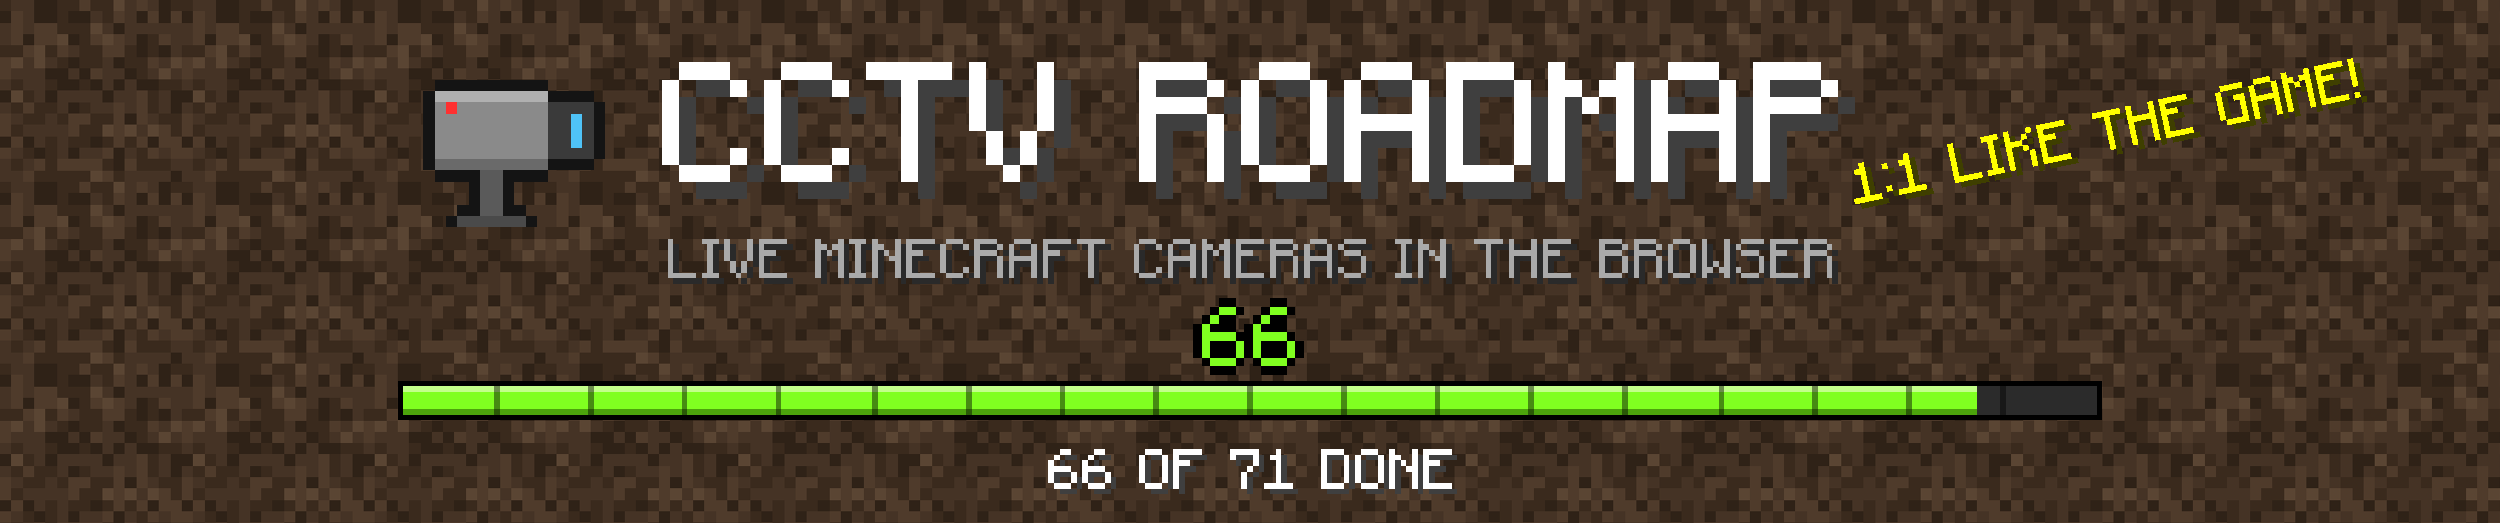
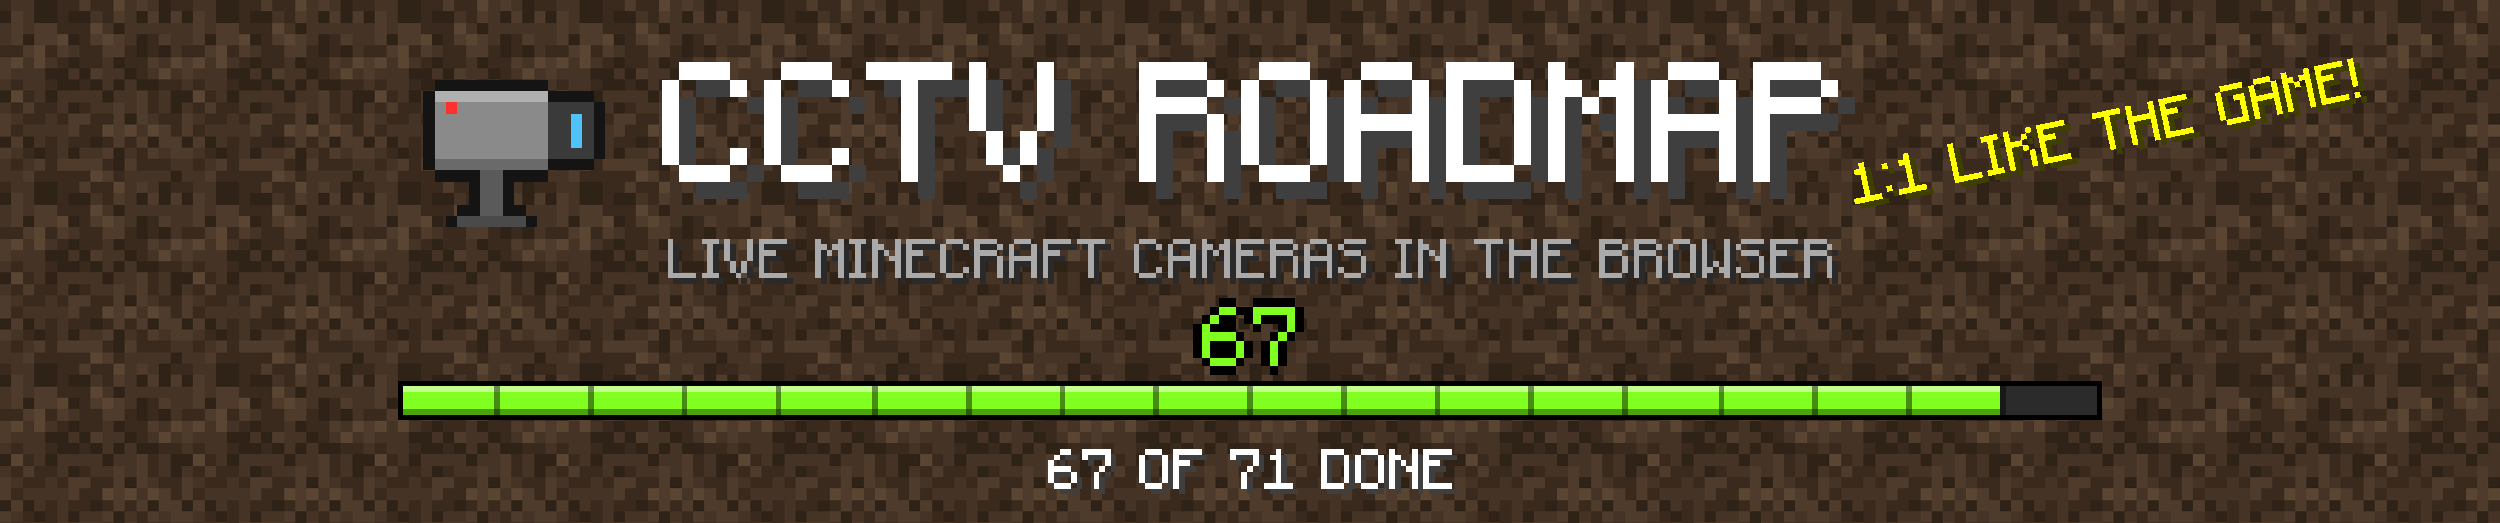
<svg xmlns="http://www.w3.org/2000/svg" width="880" height="184" viewBox="0 0 880 184" shape-rendering="crispEdges" role="img">
  <defs>
    <pattern id="dirt" width="64" height="64" patternUnits="userSpaceOnUse">
      <path fill="#3a2a1d" d="M0 0h4v4h-4zM20 0h8v4h-8zM32 0h8v4h-8zM60 0h4v4h-4zM20 4h4v4h-4zM36 4h4v4h-4zM20 8h12v4h-12zM28 12h4v4h-4zM52 12h4v4h-4zM0 16h8v4h-8zM16 16h4v4h-4zM28 16h8v4h-8zM44 16h4v4h-4zM52 16h4v4h-4zM20 20h4v4h-4zM28 20h8v4h-8zM44 20h8v4h-8zM48 24h4v4h-4zM4 28h4v4h-4zM16 28h4v4h-4zM28 28h4v4h-4zM56 28h8v4h-8zM8 32h4v4h-4zM52 32h4v4h-4zM4 36h4v4h-4zM12 36h8v4h-8zM28 36h4v4h-4zM52 36h4v4h-4zM8 40h8v4h-8zM20 40h4v4h-4zM32 40h8v4h-8zM56 40h8v4h-8zM4 44h4v4h-4zM28 44h8v4h-8zM60 44h4v4h-4zM16 48h4v4h-4zM24 48h8v4h-8zM36 48h4v4h-4zM44 48h4v4h-4zM8 52h4v4h-4zM16 52h4v4h-4zM48 52h4v4h-4zM4 56h4v4h-4zM16 56h4v4h-4zM36 56h4v4h-4zM48 56h12v4h-12zM12 60h20v4h-20zM40 60h4v4h-4z" />
      <path fill="#453325" d="M4 0h8v4h-8zM44 0h4v4h-4zM52 0h4v4h-4zM8 4h4v4h-4zM32 4h4v4h-4zM44 4h4v4h-4zM0 8h4v4h-4zM8 8h4v4h-4zM36 8h4v4h-4zM44 8h20v4h-20zM0 12h4v4h-4zM44 12h4v4h-4zM60 12h4v4h-4zM24 16h4v4h-4zM60 16h4v4h-4zM8 20h4v4h-4zM16 20h4v4h-4zM36 20h4v4h-4zM56 20h4v4h-4zM4 24h12v4h-12zM24 24h4v4h-4zM36 24h8v4h-8zM52 24h4v4h-4zM60 24h4v4h-4zM0 28h4v4h-4zM8 28h8v4h-8zM36 28h4v4h-4zM44 28h4v4h-4zM12 32h4v4h-4zM20 32h16v4h-16zM40 32h8v4h-8zM56 32h4v4h-4zM0 36h4v4h-4zM20 36h4v4h-4zM32 36h8v4h-8zM44 36h4v4h-4zM56 36h4v4h-4zM4 40h4v4h-4zM16 40h4v4h-4zM52 40h4v4h-4zM8 44h16v4h-16zM48 44h4v4h-4zM12 48h4v4h-4zM20 48h4v4h-4zM4 52h4v4h-4zM20 52h4v4h-4zM28 52h8v4h-8zM44 52h4v4h-4zM56 52h4v4h-4zM0 56h4v4h-4zM8 56h4v4h-4zM60 56h4v4h-4zM0 60h8v4h-8zM44 60h16v4h-16z" />
      <path fill="#2f2217" d="M12 0h8v4h-8zM56 0h4v4h-4zM0 4h4v4h-4zM12 4h8v4h-8zM24 4h8v4h-8zM48 4h4v4h-4zM56 4h4v4h-4zM40 8h4v4h-4zM8 12h4v4h-4zM24 12h4v4h-4zM48 12h4v4h-4zM48 16h4v4h-4zM56 16h4v4h-4zM24 20h4v4h-4zM40 20h4v4h-4zM16 24h8v4h-8zM28 24h4v4h-4zM44 24h4v4h-4zM20 28h8v4h-8zM32 28h4v4h-4zM40 28h4v4h-4zM48 28h8v4h-8zM0 32h4v4h-4zM16 32h4v4h-4zM36 32h4v4h-4zM60 32h4v4h-4zM24 36h4v4h-4zM60 36h4v4h-4zM44 40h4v4h-4zM0 48h4v4h-4zM8 48h4v4h-4zM32 48h4v4h-4zM52 48h4v4h-4zM12 52h4v4h-4zM24 52h4v4h-4zM40 52h4v4h-4zM40 56h4v4h-4zM60 60h4v4h-4z" />
      <path fill="#4f3b2b" d="M28 0h4v4h-4zM48 0h4v4h-4zM4 4h4v4h-4zM40 4h4v4h-4zM52 4h4v4h-4zM60 4h4v4h-4zM4 8h4v4h-4zM12 8h8v4h-8zM4 12h4v4h-4zM12 12h8v4h-8zM32 12h4v4h-4zM40 12h4v4h-4zM56 12h4v4h-4zM8 16h4v4h-4zM20 16h4v4h-4zM36 16h8v4h-8zM0 20h4v4h-4zM52 20h4v4h-4zM0 24h4v4h-4zM32 24h4v4h-4zM48 32h4v4h-4zM8 36h4v4h-4zM40 36h4v4h-4zM48 36h4v4h-4zM0 40h4v4h-4zM24 40h8v4h-8zM40 40h4v4h-4zM48 40h4v4h-4zM0 44h4v4h-4zM24 44h4v4h-4zM40 44h4v4h-4zM56 44h4v4h-4zM4 48h4v4h-4zM40 48h4v4h-4zM48 48h4v4h-4zM56 48h8v4h-8zM0 52h4v4h-4zM36 52h4v4h-4zM52 52h4v4h-4zM60 52h4v4h-4zM12 56h4v4h-4zM20 56h16v4h-16zM44 56h4v4h-4zM8 60h4v4h-4zM36 60h4v4h-4z" />
      <path fill="#5a4533" d="M40 0h4v4h-4zM32 8h4v4h-4zM20 12h4v4h-4zM36 12h4v4h-4zM12 16h4v4h-4zM4 20h4v4h-4zM12 20h4v4h-4zM60 20h4v4h-4zM56 24h4v4h-4zM4 32h4v4h-4zM36 44h4v4h-4zM44 44h4v4h-4zM52 44h4v4h-4zM32 60h4v4h-4z" />
    </pattern>
  </defs>
  <rect x="0" y="0" width="880" height="184" fill="url(#dirt)" />
  <path fill="#3f3f3f" d="M245 28h18v6h-18zM239 34h6v6h-6zM263 34h6v6h-6zM239 40h6v6h-6zM239 46h6v6h-6zM239 52h6v6h-6zM239 58h6v6h-6zM263 58h6v6h-6zM245 64h18v6h-18zM281 28h18v6h-18zM275 34h6v6h-6zM299 34h6v6h-6zM275 40h6v6h-6zM275 46h6v6h-6zM275 52h6v6h-6zM275 58h6v6h-6zM299 58h6v6h-6zM281 64h18v6h-18zM311 28h30v6h-30zM323 34h6v6h-6zM323 40h6v6h-6zM323 46h6v6h-6zM323 52h6v6h-6zM323 58h6v6h-6zM323 64h6v6h-6zM347 28h6v6h-6zM371 28h6v6h-6zM347 34h6v6h-6zM371 34h6v6h-6zM347 40h6v6h-6zM371 40h6v6h-6zM347 46h6v6h-6zM371 46h6v6h-6zM353 52h6v6h-6zM365 52h6v6h-6zM353 58h6v6h-6zM365 58h6v6h-6zM359 64h6v6h-6zM407 28h24v6h-24zM407 34h6v6h-6zM431 34h6v6h-6zM407 40h24v6h-24zM407 46h6v6h-6zM431 46h6v6h-6zM407 52h6v6h-6zM431 52h6v6h-6zM407 58h6v6h-6zM431 58h6v6h-6zM407 64h6v6h-6zM431 64h6v6h-6zM449 28h18v6h-18zM443 34h6v6h-6zM467 34h6v6h-6zM443 40h6v6h-6zM467 40h6v6h-6zM443 46h6v6h-6zM467 46h6v6h-6zM443 52h6v6h-6zM467 52h6v6h-6zM443 58h6v6h-6zM467 58h6v6h-6zM449 64h18v6h-18zM485 28h18v6h-18zM479 34h6v6h-6zM503 34h6v6h-6zM479 40h6v6h-6zM503 40h6v6h-6zM479 46h30v6h-30zM479 52h6v6h-6zM503 52h6v6h-6zM479 58h6v6h-6zM503 58h6v6h-6zM479 64h6v6h-6zM503 64h6v6h-6zM515 28h24v6h-24zM515 34h6v6h-6zM539 34h6v6h-6zM515 40h6v6h-6zM539 40h6v6h-6zM515 46h6v6h-6zM539 46h6v6h-6zM515 52h6v6h-6zM539 52h6v6h-6zM515 58h6v6h-6zM539 58h6v6h-6zM515 64h24v6h-24zM551 28h6v6h-6zM575 28h6v6h-6zM551 34h12v6h-12zM569 34h12v6h-12zM551 40h6v6h-6zM563 40h6v6h-6zM575 40h6v6h-6zM551 46h6v6h-6zM575 46h6v6h-6zM551 52h6v6h-6zM575 52h6v6h-6zM551 58h6v6h-6zM575 58h6v6h-6zM551 64h6v6h-6zM575 64h6v6h-6zM593 28h18v6h-18zM587 34h6v6h-6zM611 34h6v6h-6zM587 40h6v6h-6zM611 40h6v6h-6zM587 46h30v6h-30zM587 52h6v6h-6zM611 52h6v6h-6zM587 58h6v6h-6zM611 58h6v6h-6zM587 64h6v6h-6zM611 64h6v6h-6zM623 28h24v6h-24zM623 34h6v6h-6zM647 34h6v6h-6zM623 40h24v6h-24zM623 46h6v6h-6zM623 52h6v6h-6zM623 58h6v6h-6zM623 64h6v6h-6z" />
  <path fill="#ffffff" d="M239 22h18v6h-18zM233 28h6v6h-6zM257 28h6v6h-6zM233 34h6v6h-6zM233 40h6v6h-6zM233 46h6v6h-6zM233 52h6v6h-6zM257 52h6v6h-6zM239 58h18v6h-18zM275 22h18v6h-18zM269 28h6v6h-6zM293 28h6v6h-6zM269 34h6v6h-6zM269 40h6v6h-6zM269 46h6v6h-6zM269 52h6v6h-6zM293 52h6v6h-6zM275 58h18v6h-18zM305 22h30v6h-30zM317 28h6v6h-6zM317 34h6v6h-6zM317 40h6v6h-6zM317 46h6v6h-6zM317 52h6v6h-6zM317 58h6v6h-6zM341 22h6v6h-6zM365 22h6v6h-6zM341 28h6v6h-6zM365 28h6v6h-6zM341 34h6v6h-6zM365 34h6v6h-6zM341 40h6v6h-6zM365 40h6v6h-6zM347 46h6v6h-6zM359 46h6v6h-6zM347 52h6v6h-6zM359 52h6v6h-6zM353 58h6v6h-6zM401 22h24v6h-24zM401 28h6v6h-6zM425 28h6v6h-6zM401 34h24v6h-24zM401 40h6v6h-6zM425 40h6v6h-6zM401 46h6v6h-6zM425 46h6v6h-6zM401 52h6v6h-6zM425 52h6v6h-6zM401 58h6v6h-6zM425 58h6v6h-6zM443 22h18v6h-18zM437 28h6v6h-6zM461 28h6v6h-6zM437 34h6v6h-6zM461 34h6v6h-6zM437 40h6v6h-6zM461 40h6v6h-6zM437 46h6v6h-6zM461 46h6v6h-6zM437 52h6v6h-6zM461 52h6v6h-6zM443 58h18v6h-18zM479 22h18v6h-18zM473 28h6v6h-6zM497 28h6v6h-6zM473 34h6v6h-6zM497 34h6v6h-6zM473 40h30v6h-30zM473 46h6v6h-6zM497 46h6v6h-6zM473 52h6v6h-6zM497 52h6v6h-6zM473 58h6v6h-6zM497 58h6v6h-6zM509 22h24v6h-24zM509 28h6v6h-6zM533 28h6v6h-6zM509 34h6v6h-6zM533 34h6v6h-6zM509 40h6v6h-6zM533 40h6v6h-6zM509 46h6v6h-6zM533 46h6v6h-6zM509 52h6v6h-6zM533 52h6v6h-6zM509 58h24v6h-24zM545 22h6v6h-6zM569 22h6v6h-6zM545 28h12v6h-12zM563 28h12v6h-12zM545 34h6v6h-6zM557 34h6v6h-6zM569 34h6v6h-6zM545 40h6v6h-6zM569 40h6v6h-6zM545 46h6v6h-6zM569 46h6v6h-6zM545 52h6v6h-6zM569 52h6v6h-6zM545 58h6v6h-6zM569 58h6v6h-6zM587 22h18v6h-18zM581 28h6v6h-6zM605 28h6v6h-6zM581 34h6v6h-6zM605 34h6v6h-6zM581 40h30v6h-30zM581 46h6v6h-6zM605 46h6v6h-6zM581 52h6v6h-6zM605 52h6v6h-6zM581 58h6v6h-6zM605 58h6v6h-6zM617 22h24v6h-24zM617 28h6v6h-6zM641 28h6v6h-6zM617 34h24v6h-24zM617 40h6v6h-6zM617 46h6v6h-6zM617 52h6v6h-6zM617 58h6v6h-6z" />
  <path fill="#141414" d="M153 28h40v4h-40zM149 32h4v4h-4zM193 32h16v4h-16zM149 36h4v4h-4zM209 36h4v4h-4zM149 40h4v4h-4zM209 40h4v4h-4zM149 44h4v4h-4zM209 44h4v4h-4zM149 48h4v4h-4zM209 48h4v4h-4zM149 52h4v4h-4zM209 52h4v4h-4zM149 56h4v4h-4zM193 56h16v4h-16zM153 60h16v4h-16zM177 60h16v4h-16zM165 64h4v4h-4zM177 64h4v4h-4zM165 68h4v4h-4zM177 68h4v4h-4zM161 72h8v4h-8zM177 72h8v4h-8zM157 76h4v4h-4zM185 76h4v4h-4z" />
  <path fill="#b0b0b0" d="M153 32h40v4h-40z" />
  <path fill="#8a8a8a" d="M153 36h4v4h-4zM161 36h32v4h-32zM153 40h40v4h-40zM153 44h40v4h-40zM153 48h40v4h-40zM153 52h40v4h-40z" />
  <path fill="#ff3030" d="M157 36h4v4h-4z" />
  <path fill="#3a3a3a" d="M193 36h16v4h-16zM193 40h8v4h-8zM205 40h4v4h-4zM193 44h8v4h-8zM205 44h4v4h-4zM193 48h8v4h-8zM205 48h4v4h-4zM193 52h16v4h-16z" />
  <path fill="#4fc3f7" d="M201 40h4v4h-4zM201 44h4v4h-4zM201 48h4v4h-4z" />
  <path fill="#6a6a6a" d="M153 56h40v4h-40z" />
  <path fill="#5a5a5a" d="M169 60h8v4h-8zM169 64h8v4h-8zM169 68h8v4h-8zM169 72h8v4h-8z" />
  <path fill="#4a4a4a" d="M161 76h24v4h-24z" />
  <g transform="translate(653 72) rotate(-12)">
    <path fill="#3f3f00" d="M6 -12h2v2h-2zM4 -10h4v2h-4zM6 -8h2v2h-2zM6 -6h2v2h-2zM6 -4h2v2h-2zM6 -2h2v2h-2zM2 0h10v2h-10zM14 -10h2v2h-2zM14 -2h2v2h-2zM22 -12h2v2h-2zM20 -10h4v2h-4zM22 -8h2v2h-2zM22 -6h2v2h-2zM22 -4h2v2h-2zM22 -2h2v2h-2zM18 0h10v2h-10zM38 -12h2v2h-2zM38 -10h2v2h-2zM38 -8h2v2h-2zM38 -6h2v2h-2zM38 -4h2v2h-2zM38 -2h2v2h-2zM38 0h10v2h-10zM50 -12h6v2h-6zM52 -10h2v2h-2zM52 -8h2v2h-2zM52 -6h2v2h-2zM52 -4h2v2h-2zM52 -2h2v2h-2zM50 0h6v2h-6zM58 -12h2v2h-2zM66 -12h2v2h-2zM58 -10h2v2h-2zM64 -10h2v2h-2zM58 -8h6v2h-6zM58 -6h2v2h-2zM64 -6h2v2h-2zM58 -4h2v2h-2zM66 -4h2v2h-2zM58 -2h2v2h-2zM66 -2h2v2h-2zM58 0h2v2h-2zM66 0h2v2h-2zM70 -12h10v2h-10zM70 -10h2v2h-2zM70 -8h6v2h-6zM70 -6h2v2h-2zM70 -4h2v2h-2zM70 -2h2v2h-2zM70 0h10v2h-10zM90 -12h10v2h-10zM94 -10h2v2h-2zM94 -8h2v2h-2zM94 -6h2v2h-2zM94 -4h2v2h-2zM94 -2h2v2h-2zM94 0h2v2h-2zM102 -12h2v2h-2zM110 -12h2v2h-2zM102 -10h2v2h-2zM110 -10h2v2h-2zM102 -8h10v2h-10zM102 -6h2v2h-2zM110 -6h2v2h-2zM102 -4h2v2h-2zM110 -4h2v2h-2zM102 -2h2v2h-2zM110 -2h2v2h-2zM102 0h2v2h-2zM110 0h2v2h-2zM114 -12h10v2h-10zM114 -10h2v2h-2zM114 -8h6v2h-6zM114 -6h2v2h-2zM114 -4h2v2h-2zM114 -2h2v2h-2zM114 0h10v2h-10zM136 -12h8v2h-8zM134 -10h2v2h-2zM134 -8h2v2h-2zM140 -8h4v2h-4zM134 -6h2v2h-2zM142 -6h2v2h-2zM134 -4h2v2h-2zM142 -4h2v2h-2zM134 -2h2v2h-2zM142 -2h2v2h-2zM136 0h8v2h-8zM148 -12h6v2h-6zM146 -10h2v2h-2zM154 -10h2v2h-2zM146 -8h2v2h-2zM154 -8h2v2h-2zM146 -6h10v2h-10zM146 -4h2v2h-2zM154 -4h2v2h-2zM146 -2h2v2h-2zM154 -2h2v2h-2zM146 0h2v2h-2zM154 0h2v2h-2zM158 -12h2v2h-2zM166 -12h2v2h-2zM158 -10h4v2h-4zM164 -10h4v2h-4zM158 -8h2v2h-2zM162 -8h2v2h-2zM166 -8h2v2h-2zM158 -6h2v2h-2zM166 -6h2v2h-2zM158 -4h2v2h-2zM166 -4h2v2h-2zM158 -2h2v2h-2zM166 -2h2v2h-2zM158 0h2v2h-2zM166 0h2v2h-2zM170 -12h10v2h-10zM170 -10h2v2h-2zM170 -8h6v2h-6zM170 -6h2v2h-2zM170 -4h2v2h-2zM170 -2h2v2h-2zM170 0h10v2h-10zM182 -12h2v2h-2zM182 -10h2v2h-2zM182 -8h2v2h-2zM182 -6h2v2h-2zM182 -4h2v2h-2zM182 0h2v2h-2z" />
    <path fill="#ffff00" d="M4 -14h2v2h-2zM2 -12h4v2h-4zM4 -10h2v2h-2zM4 -8h2v2h-2zM4 -6h2v2h-2zM4 -4h2v2h-2zM0 -2h10v2h-10zM12 -12h2v2h-2zM12 -4h2v2h-2zM20 -14h2v2h-2zM18 -12h4v2h-4zM20 -10h2v2h-2zM20 -8h2v2h-2zM20 -6h2v2h-2zM20 -4h2v2h-2zM16 -2h10v2h-10zM36 -14h2v2h-2zM36 -12h2v2h-2zM36 -10h2v2h-2zM36 -8h2v2h-2zM36 -6h2v2h-2zM36 -4h2v2h-2zM36 -2h10v2h-10zM48 -14h6v2h-6zM50 -12h2v2h-2zM50 -10h2v2h-2zM50 -8h2v2h-2zM50 -6h2v2h-2zM50 -4h2v2h-2zM48 -2h6v2h-6zM56 -14h2v2h-2zM64 -14h2v2h-2zM56 -12h2v2h-2zM62 -12h2v2h-2zM56 -10h6v2h-6zM56 -8h2v2h-2zM62 -8h2v2h-2zM56 -6h2v2h-2zM64 -6h2v2h-2zM56 -4h2v2h-2zM64 -4h2v2h-2zM56 -2h2v2h-2zM64 -2h2v2h-2zM68 -14h10v2h-10zM68 -12h2v2h-2zM68 -10h6v2h-6zM68 -8h2v2h-2zM68 -6h2v2h-2zM68 -4h2v2h-2zM68 -2h10v2h-10zM88 -14h10v2h-10zM92 -12h2v2h-2zM92 -10h2v2h-2zM92 -8h2v2h-2zM92 -6h2v2h-2zM92 -4h2v2h-2zM92 -2h2v2h-2zM100 -14h2v2h-2zM108 -14h2v2h-2zM100 -12h2v2h-2zM108 -12h2v2h-2zM100 -10h10v2h-10zM100 -8h2v2h-2zM108 -8h2v2h-2zM100 -6h2v2h-2zM108 -6h2v2h-2zM100 -4h2v2h-2zM108 -4h2v2h-2zM100 -2h2v2h-2zM108 -2h2v2h-2zM112 -14h10v2h-10zM112 -12h2v2h-2zM112 -10h6v2h-6zM112 -8h2v2h-2zM112 -6h2v2h-2zM112 -4h2v2h-2zM112 -2h10v2h-10zM134 -14h8v2h-8zM132 -12h2v2h-2zM132 -10h2v2h-2zM138 -10h4v2h-4zM132 -8h2v2h-2zM140 -8h2v2h-2zM132 -6h2v2h-2zM140 -6h2v2h-2zM132 -4h2v2h-2zM140 -4h2v2h-2zM134 -2h8v2h-8zM146 -14h6v2h-6zM144 -12h2v2h-2zM152 -12h2v2h-2zM144 -10h2v2h-2zM152 -10h2v2h-2zM144 -8h10v2h-10zM144 -6h2v2h-2zM152 -6h2v2h-2zM144 -4h2v2h-2zM152 -4h2v2h-2zM144 -2h2v2h-2zM152 -2h2v2h-2zM156 -14h2v2h-2zM164 -14h2v2h-2zM156 -12h4v2h-4zM162 -12h4v2h-4zM156 -10h2v2h-2zM160 -10h2v2h-2zM164 -10h2v2h-2zM156 -8h2v2h-2zM164 -8h2v2h-2zM156 -6h2v2h-2zM164 -6h2v2h-2zM156 -4h2v2h-2zM164 -4h2v2h-2zM156 -2h2v2h-2zM164 -2h2v2h-2zM168 -14h10v2h-10zM168 -12h2v2h-2zM168 -10h6v2h-6zM168 -8h2v2h-2zM168 -6h2v2h-2zM168 -4h2v2h-2zM168 -2h10v2h-10zM180 -14h2v2h-2zM180 -12h2v2h-2zM180 -10h2v2h-2zM180 -8h2v2h-2zM180 -6h2v2h-2zM180 -2h2v2h-2z" />
  </g>
  <path fill="#2a2a2a" d="M237 86h2v2h-2zM237 88h2v2h-2zM237 90h2v2h-2zM237 92h2v2h-2zM237 94h2v2h-2zM237 96h2v2h-2zM237 98h10v2h-10zM249 86h6v2h-6zM251 88h2v2h-2zM251 90h2v2h-2zM251 92h2v2h-2zM251 94h2v2h-2zM251 96h2v2h-2zM249 98h6v2h-6zM257 86h2v2h-2zM265 86h2v2h-2zM257 88h2v2h-2zM265 88h2v2h-2zM257 90h2v2h-2zM265 90h2v2h-2zM257 92h2v2h-2zM265 92h2v2h-2zM259 94h2v2h-2zM263 94h2v2h-2zM259 96h2v2h-2zM263 96h2v2h-2zM261 98h2v2h-2zM269 86h10v2h-10zM269 88h2v2h-2zM269 90h6v2h-6zM269 92h2v2h-2zM269 94h2v2h-2zM269 96h2v2h-2zM269 98h10v2h-10zM289 86h2v2h-2zM297 86h2v2h-2zM289 88h4v2h-4zM295 88h4v2h-4zM289 90h2v2h-2zM293 90h2v2h-2zM297 90h2v2h-2zM289 92h2v2h-2zM297 92h2v2h-2zM289 94h2v2h-2zM297 94h2v2h-2zM289 96h2v2h-2zM297 96h2v2h-2zM289 98h2v2h-2zM297 98h2v2h-2zM301 86h6v2h-6zM303 88h2v2h-2zM303 90h2v2h-2zM303 92h2v2h-2zM303 94h2v2h-2zM303 96h2v2h-2zM301 98h6v2h-6zM309 86h2v2h-2zM317 86h2v2h-2zM309 88h4v2h-4zM317 88h2v2h-2zM309 90h2v2h-2zM313 90h2v2h-2zM317 90h2v2h-2zM309 92h2v2h-2zM315 92h4v2h-4zM309 94h2v2h-2zM317 94h2v2h-2zM309 96h2v2h-2zM317 96h2v2h-2zM309 98h2v2h-2zM317 98h2v2h-2zM321 86h10v2h-10zM321 88h2v2h-2zM321 90h6v2h-6zM321 92h2v2h-2zM321 94h2v2h-2zM321 96h2v2h-2zM321 98h10v2h-10zM335 86h6v2h-6zM333 88h2v2h-2zM341 88h2v2h-2zM333 90h2v2h-2zM333 92h2v2h-2zM333 94h2v2h-2zM333 96h2v2h-2zM341 96h2v2h-2zM335 98h6v2h-6zM345 86h8v2h-8zM345 88h2v2h-2zM353 88h2v2h-2zM345 90h8v2h-8zM345 92h2v2h-2zM353 92h2v2h-2zM345 94h2v2h-2zM353 94h2v2h-2zM345 96h2v2h-2zM353 96h2v2h-2zM345 98h2v2h-2zM353 98h2v2h-2zM359 86h6v2h-6zM357 88h2v2h-2zM365 88h2v2h-2zM357 90h2v2h-2zM365 90h2v2h-2zM357 92h10v2h-10zM357 94h2v2h-2zM365 94h2v2h-2zM357 96h2v2h-2zM365 96h2v2h-2zM357 98h2v2h-2zM365 98h2v2h-2zM369 86h10v2h-10zM369 88h2v2h-2zM369 90h6v2h-6zM369 92h2v2h-2zM369 94h2v2h-2zM369 96h2v2h-2zM369 98h2v2h-2zM381 86h10v2h-10zM385 88h2v2h-2zM385 90h2v2h-2zM385 92h2v2h-2zM385 94h2v2h-2zM385 96h2v2h-2zM385 98h2v2h-2zM403 86h6v2h-6zM401 88h2v2h-2zM409 88h2v2h-2zM401 90h2v2h-2zM401 92h2v2h-2zM401 94h2v2h-2zM401 96h2v2h-2zM409 96h2v2h-2zM403 98h6v2h-6zM415 86h6v2h-6zM413 88h2v2h-2zM421 88h2v2h-2zM413 90h2v2h-2zM421 90h2v2h-2zM413 92h10v2h-10zM413 94h2v2h-2zM421 94h2v2h-2zM413 96h2v2h-2zM421 96h2v2h-2zM413 98h2v2h-2zM421 98h2v2h-2zM425 86h2v2h-2zM433 86h2v2h-2zM425 88h4v2h-4zM431 88h4v2h-4zM425 90h2v2h-2zM429 90h2v2h-2zM433 90h2v2h-2zM425 92h2v2h-2zM433 92h2v2h-2zM425 94h2v2h-2zM433 94h2v2h-2zM425 96h2v2h-2zM433 96h2v2h-2zM425 98h2v2h-2zM433 98h2v2h-2zM437 86h10v2h-10zM437 88h2v2h-2zM437 90h6v2h-6zM437 92h2v2h-2zM437 94h2v2h-2zM437 96h2v2h-2zM437 98h10v2h-10zM449 86h8v2h-8zM449 88h2v2h-2zM457 88h2v2h-2zM449 90h8v2h-8zM449 92h2v2h-2zM457 92h2v2h-2zM449 94h2v2h-2zM457 94h2v2h-2zM449 96h2v2h-2zM457 96h2v2h-2zM449 98h2v2h-2zM457 98h2v2h-2zM463 86h6v2h-6zM461 88h2v2h-2zM469 88h2v2h-2zM461 90h2v2h-2zM469 90h2v2h-2zM461 92h10v2h-10zM461 94h2v2h-2zM469 94h2v2h-2zM461 96h2v2h-2zM469 96h2v2h-2zM461 98h2v2h-2zM469 98h2v2h-2zM475 86h8v2h-8zM473 88h2v2h-2zM475 90h6v2h-6zM481 92h2v2h-2zM481 94h2v2h-2zM473 96h2v2h-2zM481 96h2v2h-2zM475 98h6v2h-6zM493 86h6v2h-6zM495 88h2v2h-2zM495 90h2v2h-2zM495 92h2v2h-2zM495 94h2v2h-2zM495 96h2v2h-2zM493 98h6v2h-6zM501 86h2v2h-2zM509 86h2v2h-2zM501 88h4v2h-4zM509 88h2v2h-2zM501 90h2v2h-2zM505 90h2v2h-2zM509 90h2v2h-2zM501 92h2v2h-2zM507 92h4v2h-4zM501 94h2v2h-2zM509 94h2v2h-2zM501 96h2v2h-2zM509 96h2v2h-2zM501 98h2v2h-2zM509 98h2v2h-2zM521 86h10v2h-10zM525 88h2v2h-2zM525 90h2v2h-2zM525 92h2v2h-2zM525 94h2v2h-2zM525 96h2v2h-2zM525 98h2v2h-2zM533 86h2v2h-2zM541 86h2v2h-2zM533 88h2v2h-2zM541 88h2v2h-2zM533 90h10v2h-10zM533 92h2v2h-2zM541 92h2v2h-2zM533 94h2v2h-2zM541 94h2v2h-2zM533 96h2v2h-2zM541 96h2v2h-2zM533 98h2v2h-2zM541 98h2v2h-2zM545 86h10v2h-10zM545 88h2v2h-2zM545 90h6v2h-6zM545 92h2v2h-2zM545 94h2v2h-2zM545 96h2v2h-2zM545 98h10v2h-10zM565 86h8v2h-8zM565 88h2v2h-2zM573 88h2v2h-2zM565 90h8v2h-8zM565 92h2v2h-2zM573 92h2v2h-2zM565 94h2v2h-2zM573 94h2v2h-2zM565 96h2v2h-2zM573 96h2v2h-2zM565 98h8v2h-8zM577 86h8v2h-8zM577 88h2v2h-2zM585 88h2v2h-2zM577 90h8v2h-8zM577 92h2v2h-2zM585 92h2v2h-2zM577 94h2v2h-2zM585 94h2v2h-2zM577 96h2v2h-2zM585 96h2v2h-2zM577 98h2v2h-2zM585 98h2v2h-2zM591 86h6v2h-6zM589 88h2v2h-2zM597 88h2v2h-2zM589 90h2v2h-2zM597 90h2v2h-2zM589 92h2v2h-2zM597 92h2v2h-2zM589 94h2v2h-2zM597 94h2v2h-2zM589 96h2v2h-2zM597 96h2v2h-2zM591 98h6v2h-6zM601 86h2v2h-2zM609 86h2v2h-2zM601 88h2v2h-2zM609 88h2v2h-2zM601 90h2v2h-2zM609 90h2v2h-2zM601 92h2v2h-2zM609 92h2v2h-2zM601 94h2v2h-2zM605 94h2v2h-2zM609 94h2v2h-2zM601 96h4v2h-4zM607 96h4v2h-4zM601 98h2v2h-2zM609 98h2v2h-2zM615 86h8v2h-8zM613 88h2v2h-2zM615 90h6v2h-6zM621 92h2v2h-2zM621 94h2v2h-2zM613 96h2v2h-2zM621 96h2v2h-2zM615 98h6v2h-6zM625 86h10v2h-10zM625 88h2v2h-2zM625 90h6v2h-6zM625 92h2v2h-2zM625 94h2v2h-2zM625 96h2v2h-2zM625 98h10v2h-10zM637 86h8v2h-8zM637 88h2v2h-2zM645 88h2v2h-2zM637 90h8v2h-8zM637 92h2v2h-2zM645 92h2v2h-2zM637 94h2v2h-2zM645 94h2v2h-2zM637 96h2v2h-2zM645 96h2v2h-2zM637 98h2v2h-2zM645 98h2v2h-2z" />
  <path fill="#aaaaaa" d="M235 84h2v2h-2zM235 86h2v2h-2zM235 88h2v2h-2zM235 90h2v2h-2zM235 92h2v2h-2zM235 94h2v2h-2zM235 96h10v2h-10zM247 84h6v2h-6zM249 86h2v2h-2zM249 88h2v2h-2zM249 90h2v2h-2zM249 92h2v2h-2zM249 94h2v2h-2zM247 96h6v2h-6zM255 84h2v2h-2zM263 84h2v2h-2zM255 86h2v2h-2zM263 86h2v2h-2zM255 88h2v2h-2zM263 88h2v2h-2zM255 90h2v2h-2zM263 90h2v2h-2zM257 92h2v2h-2zM261 92h2v2h-2zM257 94h2v2h-2zM261 94h2v2h-2zM259 96h2v2h-2zM267 84h10v2h-10zM267 86h2v2h-2zM267 88h6v2h-6zM267 90h2v2h-2zM267 92h2v2h-2zM267 94h2v2h-2zM267 96h10v2h-10zM287 84h2v2h-2zM295 84h2v2h-2zM287 86h4v2h-4zM293 86h4v2h-4zM287 88h2v2h-2zM291 88h2v2h-2zM295 88h2v2h-2zM287 90h2v2h-2zM295 90h2v2h-2zM287 92h2v2h-2zM295 92h2v2h-2zM287 94h2v2h-2zM295 94h2v2h-2zM287 96h2v2h-2zM295 96h2v2h-2zM299 84h6v2h-6zM301 86h2v2h-2zM301 88h2v2h-2zM301 90h2v2h-2zM301 92h2v2h-2zM301 94h2v2h-2zM299 96h6v2h-6zM307 84h2v2h-2zM315 84h2v2h-2zM307 86h4v2h-4zM315 86h2v2h-2zM307 88h2v2h-2zM311 88h2v2h-2zM315 88h2v2h-2zM307 90h2v2h-2zM313 90h4v2h-4zM307 92h2v2h-2zM315 92h2v2h-2zM307 94h2v2h-2zM315 94h2v2h-2zM307 96h2v2h-2zM315 96h2v2h-2zM319 84h10v2h-10zM319 86h2v2h-2zM319 88h6v2h-6zM319 90h2v2h-2zM319 92h2v2h-2zM319 94h2v2h-2zM319 96h10v2h-10zM333 84h6v2h-6zM331 86h2v2h-2zM339 86h2v2h-2zM331 88h2v2h-2zM331 90h2v2h-2zM331 92h2v2h-2zM331 94h2v2h-2zM339 94h2v2h-2zM333 96h6v2h-6zM343 84h8v2h-8zM343 86h2v2h-2zM351 86h2v2h-2zM343 88h8v2h-8zM343 90h2v2h-2zM351 90h2v2h-2zM343 92h2v2h-2zM351 92h2v2h-2zM343 94h2v2h-2zM351 94h2v2h-2zM343 96h2v2h-2zM351 96h2v2h-2zM357 84h6v2h-6zM355 86h2v2h-2zM363 86h2v2h-2zM355 88h2v2h-2zM363 88h2v2h-2zM355 90h10v2h-10zM355 92h2v2h-2zM363 92h2v2h-2zM355 94h2v2h-2zM363 94h2v2h-2zM355 96h2v2h-2zM363 96h2v2h-2zM367 84h10v2h-10zM367 86h2v2h-2zM367 88h6v2h-6zM367 90h2v2h-2zM367 92h2v2h-2zM367 94h2v2h-2zM367 96h2v2h-2zM379 84h10v2h-10zM383 86h2v2h-2zM383 88h2v2h-2zM383 90h2v2h-2zM383 92h2v2h-2zM383 94h2v2h-2zM383 96h2v2h-2zM401 84h6v2h-6zM399 86h2v2h-2zM407 86h2v2h-2zM399 88h2v2h-2zM399 90h2v2h-2zM399 92h2v2h-2zM399 94h2v2h-2zM407 94h2v2h-2zM401 96h6v2h-6zM413 84h6v2h-6zM411 86h2v2h-2zM419 86h2v2h-2zM411 88h2v2h-2zM419 88h2v2h-2zM411 90h10v2h-10zM411 92h2v2h-2zM419 92h2v2h-2zM411 94h2v2h-2zM419 94h2v2h-2zM411 96h2v2h-2zM419 96h2v2h-2zM423 84h2v2h-2zM431 84h2v2h-2zM423 86h4v2h-4zM429 86h4v2h-4zM423 88h2v2h-2zM427 88h2v2h-2zM431 88h2v2h-2zM423 90h2v2h-2zM431 90h2v2h-2zM423 92h2v2h-2zM431 92h2v2h-2zM423 94h2v2h-2zM431 94h2v2h-2zM423 96h2v2h-2zM431 96h2v2h-2zM435 84h10v2h-10zM435 86h2v2h-2zM435 88h6v2h-6zM435 90h2v2h-2zM435 92h2v2h-2zM435 94h2v2h-2zM435 96h10v2h-10zM447 84h8v2h-8zM447 86h2v2h-2zM455 86h2v2h-2zM447 88h8v2h-8zM447 90h2v2h-2zM455 90h2v2h-2zM447 92h2v2h-2zM455 92h2v2h-2zM447 94h2v2h-2zM455 94h2v2h-2zM447 96h2v2h-2zM455 96h2v2h-2zM461 84h6v2h-6zM459 86h2v2h-2zM467 86h2v2h-2zM459 88h2v2h-2zM467 88h2v2h-2zM459 90h10v2h-10zM459 92h2v2h-2zM467 92h2v2h-2zM459 94h2v2h-2zM467 94h2v2h-2zM459 96h2v2h-2zM467 96h2v2h-2zM473 84h8v2h-8zM471 86h2v2h-2zM473 88h6v2h-6zM479 90h2v2h-2zM479 92h2v2h-2zM471 94h2v2h-2zM479 94h2v2h-2zM473 96h6v2h-6zM491 84h6v2h-6zM493 86h2v2h-2zM493 88h2v2h-2zM493 90h2v2h-2zM493 92h2v2h-2zM493 94h2v2h-2zM491 96h6v2h-6zM499 84h2v2h-2zM507 84h2v2h-2zM499 86h4v2h-4zM507 86h2v2h-2zM499 88h2v2h-2zM503 88h2v2h-2zM507 88h2v2h-2zM499 90h2v2h-2zM505 90h4v2h-4zM499 92h2v2h-2zM507 92h2v2h-2zM499 94h2v2h-2zM507 94h2v2h-2zM499 96h2v2h-2zM507 96h2v2h-2zM519 84h10v2h-10zM523 86h2v2h-2zM523 88h2v2h-2zM523 90h2v2h-2zM523 92h2v2h-2zM523 94h2v2h-2zM523 96h2v2h-2zM531 84h2v2h-2zM539 84h2v2h-2zM531 86h2v2h-2zM539 86h2v2h-2zM531 88h10v2h-10zM531 90h2v2h-2zM539 90h2v2h-2zM531 92h2v2h-2zM539 92h2v2h-2zM531 94h2v2h-2zM539 94h2v2h-2zM531 96h2v2h-2zM539 96h2v2h-2zM543 84h10v2h-10zM543 86h2v2h-2zM543 88h6v2h-6zM543 90h2v2h-2zM543 92h2v2h-2zM543 94h2v2h-2zM543 96h10v2h-10zM563 84h8v2h-8zM563 86h2v2h-2zM571 86h2v2h-2zM563 88h8v2h-8zM563 90h2v2h-2zM571 90h2v2h-2zM563 92h2v2h-2zM571 92h2v2h-2zM563 94h2v2h-2zM571 94h2v2h-2zM563 96h8v2h-8zM575 84h8v2h-8zM575 86h2v2h-2zM583 86h2v2h-2zM575 88h8v2h-8zM575 90h2v2h-2zM583 90h2v2h-2zM575 92h2v2h-2zM583 92h2v2h-2zM575 94h2v2h-2zM583 94h2v2h-2zM575 96h2v2h-2zM583 96h2v2h-2zM589 84h6v2h-6zM587 86h2v2h-2zM595 86h2v2h-2zM587 88h2v2h-2zM595 88h2v2h-2zM587 90h2v2h-2zM595 90h2v2h-2zM587 92h2v2h-2zM595 92h2v2h-2zM587 94h2v2h-2zM595 94h2v2h-2zM589 96h6v2h-6zM599 84h2v2h-2zM607 84h2v2h-2zM599 86h2v2h-2zM607 86h2v2h-2zM599 88h2v2h-2zM607 88h2v2h-2zM599 90h2v2h-2zM607 90h2v2h-2zM599 92h2v2h-2zM603 92h2v2h-2zM607 92h2v2h-2zM599 94h4v2h-4zM605 94h4v2h-4zM599 96h2v2h-2zM607 96h2v2h-2zM613 84h8v2h-8zM611 86h2v2h-2zM613 88h6v2h-6zM619 90h2v2h-2zM619 92h2v2h-2zM611 94h2v2h-2zM619 94h2v2h-2zM613 96h6v2h-6zM623 84h10v2h-10zM623 86h2v2h-2zM623 88h6v2h-6zM623 90h2v2h-2zM623 92h2v2h-2zM623 94h2v2h-2zM623 96h10v2h-10zM635 84h8v2h-8zM635 86h2v2h-2zM643 86h2v2h-2zM635 88h8v2h-8zM635 90h2v2h-2zM643 90h2v2h-2zM635 92h2v2h-2zM643 92h2v2h-2zM635 94h2v2h-2zM643 94h2v2h-2zM635 96h2v2h-2zM643 96h2v2h-2z" />
-   <path fill="#000000" d="M426 108h6v3h-6zM423 111h3v3h-3zM420 114h3v3h-3zM420 117h12v3h-12zM420 120h3v3h-3zM432 120h3v3h-3zM420 123h3v3h-3zM432 123h3v3h-3zM423 126h9v3h-9zM444 108h6v3h-6zM441 111h3v3h-3zM438 114h3v3h-3zM438 117h12v3h-12zM438 120h3v3h-3zM450 120h3v3h-3zM438 123h3v3h-3zM450 123h3v3h-3zM441 126h9v3h-9z" />
-   <path fill="#000000" d="M432 108h6v3h-6zM429 111h3v3h-3zM426 114h3v3h-3zM426 117h12v3h-12zM426 120h3v3h-3zM438 120h3v3h-3zM426 123h3v3h-3zM438 123h3v3h-3zM429 126h9v3h-9zM450 108h6v3h-6zM447 111h3v3h-3zM444 114h3v3h-3zM444 117h12v3h-12zM444 120h3v3h-3zM456 120h3v3h-3zM444 123h3v3h-3zM456 123h3v3h-3zM447 126h9v3h-9z" />
-   <path fill="#000000" d="M429 105h6v3h-6zM426 108h3v3h-3zM423 111h3v3h-3zM423 114h12v3h-12zM423 117h3v3h-3zM435 117h3v3h-3zM423 120h3v3h-3zM435 120h3v3h-3zM426 123h9v3h-9zM447 105h6v3h-6zM444 108h3v3h-3zM441 111h3v3h-3zM441 114h12v3h-12zM441 117h3v3h-3zM453 117h3v3h-3zM441 120h3v3h-3zM453 120h3v3h-3zM444 123h9v3h-9z" />
-   <path fill="#000000" d="M429 111h6v3h-6zM426 114h3v3h-3zM423 117h3v3h-3zM423 120h12v3h-12zM423 123h3v3h-3zM435 123h3v3h-3zM423 126h3v3h-3zM435 126h3v3h-3zM426 129h9v3h-9zM447 111h6v3h-6zM444 114h3v3h-3zM441 117h3v3h-3zM441 120h12v3h-12zM441 123h3v3h-3zM453 123h3v3h-3zM441 126h3v3h-3zM453 126h3v3h-3zM444 129h9v3h-9z" />
-   <path fill="#80ff20" d="M429 108h6v3h-6zM426 111h3v3h-3zM423 114h3v3h-3zM423 117h12v3h-12zM423 120h3v3h-3zM435 120h3v3h-3zM423 123h3v3h-3zM435 123h3v3h-3zM426 126h9v3h-9zM447 108h6v3h-6zM444 111h3v3h-3zM441 114h3v3h-3zM441 117h12v3h-12zM441 120h3v3h-3zM453 120h3v3h-3zM441 123h3v3h-3zM453 123h3v3h-3zM444 126h9v3h-9z" />
+   <path fill="#000000" d="M426 108h6v3h-6zM423 111h3v3h-3zM420 114h3v3h-3zM420 117h12v3h-12zM420 120h3v3h-3zM432 120h3v3h-3zM420 123h3v3h-3zM432 123h3v3h-3zM423 126h9v3h-9zM438 108h15v3h-15zM438 111h3v3h-3zM450 111h3v3h-3zM450 114h3v3h-3zM447 117h3v3h-3zM444 120h3v3h-3zM444 123h3v3h-3zM444 126h3v3h-3z" />
+   <path fill="#000000" d="M432 108h6v3h-6zM429 111h3v3h-3zM426 114h3v3h-3zM426 117h12v3h-12zM426 120h3v3h-3zM438 120h3v3h-3zM426 123h3v3h-3zM438 123h3v3h-3zM429 126h9v3h-9zM444 108h15v3h-15zM444 111h3v3h-3zM456 111h3v3h-3zM456 114h3v3h-3zM453 117h3v3h-3zM450 120h3v3h-3zM450 123h3v3h-3zM450 126h3v3h-3z" />
+   <path fill="#000000" d="M429 105h6v3h-6zM426 108h3v3h-3zM423 111h3v3h-3zM423 114h12v3h-12zM423 117h3v3h-3zM435 117h3v3h-3zM423 120h3v3h-3zM435 120h3v3h-3zM426 123h9v3h-9zM441 105h15v3h-15zM441 108h3v3h-3zM453 108h3v3h-3zM453 111h3v3h-3zM450 114h3v3h-3zM447 117h3v3h-3zM447 120h3v3h-3zM447 123h3v3h-3z" />
+   <path fill="#000000" d="M429 111h6v3h-6zM426 114h3v3h-3zM423 117h3v3h-3zM423 120h12v3h-12zM423 123h3v3h-3zM435 123h3v3h-3zM423 126h3v3h-3zM435 126h3v3h-3zM426 129h9v3h-9zM441 111h15v3h-15zM441 114h3v3h-3zM453 114h3v3h-3zM453 117h3v3h-3zM450 120h3v3h-3zM447 123h3v3h-3zM447 126h3v3h-3zM447 129h3v3h-3z" />
+   <path fill="#80ff20" d="M429 108h6v3h-6zM426 111h3v3h-3zM423 114h3v3h-3zM423 117h12v3h-12zM423 120h3v3h-3zM435 120h3v3h-3zM423 123h3v3h-3zM435 123h3v3h-3zM426 126h9v3h-9zM441 108h15v3h-15zM441 111h3v3h-3zM453 111h3v3h-3zM453 114h3v3h-3zM450 117h3v3h-3zM447 120h3v3h-3zM447 123h3v3h-3zM447 126h3v3h-3z" />
  <rect x="140" y="134" width="600" height="14" fill="#000000" />
  <rect x="142" y="136" width="596" height="10" fill="#2b2b2b" />
-   <rect x="142" y="136" width="554" height="10" fill="#80ff20" />
-   <rect x="142" y="136" width="554" height="2" fill="#c3ff8a" />
-   <rect x="142" y="144" width="554" height="2" fill="#4ca30c" />
+   <rect x="142" y="136" width="562" height="10" fill="#80ff20" />
+   <rect x="142" y="136" width="562" height="2" fill="#c3ff8a" />
+   <rect x="142" y="144" width="562" height="2" fill="#4ca30c" />
  <rect x="174" y="136" width="2" height="10" fill="#000000" fill-opacity="0.45" />
  <rect x="207" y="136" width="2" height="10" fill="#000000" fill-opacity="0.45" />
  <rect x="240" y="136" width="2" height="10" fill="#000000" fill-opacity="0.45" />
  <rect x="273" y="136" width="2" height="10" fill="#000000" fill-opacity="0.45" />
  <rect x="307" y="136" width="2" height="10" fill="#000000" fill-opacity="0.45" />
  <rect x="340" y="136" width="2" height="10" fill="#000000" fill-opacity="0.45" />
  <rect x="373" y="136" width="2" height="10" fill="#000000" fill-opacity="0.45" />
  <rect x="406" y="136" width="2" height="10" fill="#000000" fill-opacity="0.45" />
  <rect x="439" y="136" width="2" height="10" fill="#000000" fill-opacity="0.45" />
  <rect x="472" y="136" width="2" height="10" fill="#000000" fill-opacity="0.45" />
  <rect x="505" y="136" width="2" height="10" fill="#000000" fill-opacity="0.45" />
  <rect x="538" y="136" width="2" height="10" fill="#000000" fill-opacity="0.45" />
  <rect x="571" y="136" width="2" height="10" fill="#000000" fill-opacity="0.45" />
  <rect x="605" y="136" width="2" height="10" fill="#000000" fill-opacity="0.45" />
  <rect x="638" y="136" width="2" height="10" fill="#000000" fill-opacity="0.45" />
  <rect x="671" y="136" width="2" height="10" fill="#000000" fill-opacity="0.45" />
  <rect x="704" y="136" width="2" height="10" fill="#000000" fill-opacity="0.45" />
-   <path fill="#3f3f3f" d="M375 160h4v2h-4zM373 162h2v2h-2zM371 164h2v2h-2zM371 166h8v2h-8zM371 168h2v2h-2zM379 168h2v2h-2zM371 170h2v2h-2zM379 170h2v2h-2zM373 172h6v2h-6zM387 160h4v2h-4zM385 162h2v2h-2zM383 164h2v2h-2zM383 166h8v2h-8zM383 168h2v2h-2zM391 168h2v2h-2zM383 170h2v2h-2zM391 170h2v2h-2zM385 172h6v2h-6zM405 160h6v2h-6zM403 162h2v2h-2zM411 162h2v2h-2zM403 164h2v2h-2zM411 164h2v2h-2zM403 166h2v2h-2zM411 166h2v2h-2zM403 168h2v2h-2zM411 168h2v2h-2zM403 170h2v2h-2zM411 170h2v2h-2zM405 172h6v2h-6zM415 160h10v2h-10zM415 162h2v2h-2zM415 164h6v2h-6zM415 166h2v2h-2zM415 168h2v2h-2zM415 170h2v2h-2zM415 172h2v2h-2zM435 160h10v2h-10zM435 162h2v2h-2zM443 162h2v2h-2zM443 164h2v2h-2zM441 166h2v2h-2zM439 168h2v2h-2zM439 170h2v2h-2zM439 172h2v2h-2zM451 160h2v2h-2zM449 162h4v2h-4zM451 164h2v2h-2zM451 166h2v2h-2zM451 168h2v2h-2zM451 170h2v2h-2zM447 172h10v2h-10zM467 160h8v2h-8zM467 162h2v2h-2zM475 162h2v2h-2zM467 164h2v2h-2zM475 164h2v2h-2zM467 166h2v2h-2zM475 166h2v2h-2zM467 168h2v2h-2zM475 168h2v2h-2zM467 170h2v2h-2zM475 170h2v2h-2zM467 172h8v2h-8zM481 160h6v2h-6zM479 162h2v2h-2zM487 162h2v2h-2zM479 164h2v2h-2zM487 164h2v2h-2zM479 166h2v2h-2zM487 166h2v2h-2zM479 168h2v2h-2zM487 168h2v2h-2zM479 170h2v2h-2zM487 170h2v2h-2zM481 172h6v2h-6zM491 160h2v2h-2zM499 160h2v2h-2zM491 162h4v2h-4zM499 162h2v2h-2zM491 164h2v2h-2zM495 164h2v2h-2zM499 164h2v2h-2zM491 166h2v2h-2zM497 166h4v2h-4zM491 168h2v2h-2zM499 168h2v2h-2zM491 170h2v2h-2zM499 170h2v2h-2zM491 172h2v2h-2zM499 172h2v2h-2zM503 160h10v2h-10zM503 162h2v2h-2zM503 164h6v2h-6zM503 166h2v2h-2zM503 168h2v2h-2zM503 170h2v2h-2zM503 172h10v2h-10z" />
-   <path fill="#ffffff" d="M373 158h4v2h-4zM371 160h2v2h-2zM369 162h2v2h-2zM369 164h8v2h-8zM369 166h2v2h-2zM377 166h2v2h-2zM369 168h2v2h-2zM377 168h2v2h-2zM371 170h6v2h-6zM385 158h4v2h-4zM383 160h2v2h-2zM381 162h2v2h-2zM381 164h8v2h-8zM381 166h2v2h-2zM389 166h2v2h-2zM381 168h2v2h-2zM389 168h2v2h-2zM383 170h6v2h-6zM403 158h6v2h-6zM401 160h2v2h-2zM409 160h2v2h-2zM401 162h2v2h-2zM409 162h2v2h-2zM401 164h2v2h-2zM409 164h2v2h-2zM401 166h2v2h-2zM409 166h2v2h-2zM401 168h2v2h-2zM409 168h2v2h-2zM403 170h6v2h-6zM413 158h10v2h-10zM413 160h2v2h-2zM413 162h6v2h-6zM413 164h2v2h-2zM413 166h2v2h-2zM413 168h2v2h-2zM413 170h2v2h-2zM433 158h10v2h-10zM433 160h2v2h-2zM441 160h2v2h-2zM441 162h2v2h-2zM439 164h2v2h-2zM437 166h2v2h-2zM437 168h2v2h-2zM437 170h2v2h-2zM449 158h2v2h-2zM447 160h4v2h-4zM449 162h2v2h-2zM449 164h2v2h-2zM449 166h2v2h-2zM449 168h2v2h-2zM445 170h10v2h-10zM465 158h8v2h-8zM465 160h2v2h-2zM473 160h2v2h-2zM465 162h2v2h-2zM473 162h2v2h-2zM465 164h2v2h-2zM473 164h2v2h-2zM465 166h2v2h-2zM473 166h2v2h-2zM465 168h2v2h-2zM473 168h2v2h-2zM465 170h8v2h-8zM479 158h6v2h-6zM477 160h2v2h-2zM485 160h2v2h-2zM477 162h2v2h-2zM485 162h2v2h-2zM477 164h2v2h-2zM485 164h2v2h-2zM477 166h2v2h-2zM485 166h2v2h-2zM477 168h2v2h-2zM485 168h2v2h-2zM479 170h6v2h-6zM489 158h2v2h-2zM497 158h2v2h-2zM489 160h4v2h-4zM497 160h2v2h-2zM489 162h2v2h-2zM493 162h2v2h-2zM497 162h2v2h-2zM489 164h2v2h-2zM495 164h4v2h-4zM489 166h2v2h-2zM497 166h2v2h-2zM489 168h2v2h-2zM497 168h2v2h-2zM489 170h2v2h-2zM497 170h2v2h-2zM501 158h10v2h-10zM501 160h2v2h-2zM501 162h6v2h-6zM501 164h2v2h-2zM501 166h2v2h-2zM501 168h2v2h-2zM501 170h10v2h-10z" />
+   <path fill="#3f3f3f" d="M375 160h4v2h-4zM373 162h2v2h-2zM371 164h2v2h-2zM371 166h8v2h-8zM371 168h2v2h-2zM379 168h2v2h-2zM371 170h2v2h-2zM379 170h2v2h-2zM373 172h6v2h-6zM383 160h10v2h-10zM383 162h2v2h-2zM391 162h2v2h-2zM391 164h2v2h-2zM389 166h2v2h-2zM387 168h2v2h-2zM387 170h2v2h-2zM387 172h2v2h-2zM405 160h6v2h-6zM403 162h2v2h-2zM411 162h2v2h-2zM403 164h2v2h-2zM411 164h2v2h-2zM403 166h2v2h-2zM411 166h2v2h-2zM403 168h2v2h-2zM411 168h2v2h-2zM403 170h2v2h-2zM411 170h2v2h-2zM405 172h6v2h-6zM415 160h10v2h-10zM415 162h2v2h-2zM415 164h6v2h-6zM415 166h2v2h-2zM415 168h2v2h-2zM415 170h2v2h-2zM415 172h2v2h-2zM435 160h10v2h-10zM435 162h2v2h-2zM443 162h2v2h-2zM443 164h2v2h-2zM441 166h2v2h-2zM439 168h2v2h-2zM439 170h2v2h-2zM439 172h2v2h-2zM451 160h2v2h-2zM449 162h4v2h-4zM451 164h2v2h-2zM451 166h2v2h-2zM451 168h2v2h-2zM451 170h2v2h-2zM447 172h10v2h-10zM467 160h8v2h-8zM467 162h2v2h-2zM475 162h2v2h-2zM467 164h2v2h-2zM475 164h2v2h-2zM467 166h2v2h-2zM475 166h2v2h-2zM467 168h2v2h-2zM475 168h2v2h-2zM467 170h2v2h-2zM475 170h2v2h-2zM467 172h8v2h-8zM481 160h6v2h-6zM479 162h2v2h-2zM487 162h2v2h-2zM479 164h2v2h-2zM487 164h2v2h-2zM479 166h2v2h-2zM487 166h2v2h-2zM479 168h2v2h-2zM487 168h2v2h-2zM479 170h2v2h-2zM487 170h2v2h-2zM481 172h6v2h-6zM491 160h2v2h-2zM499 160h2v2h-2zM491 162h4v2h-4zM499 162h2v2h-2zM491 164h2v2h-2zM495 164h2v2h-2zM499 164h2v2h-2zM491 166h2v2h-2zM497 166h4v2h-4zM491 168h2v2h-2zM499 168h2v2h-2zM491 170h2v2h-2zM499 170h2v2h-2zM491 172h2v2h-2zM499 172h2v2h-2zM503 160h10v2h-10zM503 162h2v2h-2zM503 164h6v2h-6zM503 166h2v2h-2zM503 168h2v2h-2zM503 170h2v2h-2zM503 172h10v2h-10z" />
+   <path fill="#ffffff" d="M373 158h4v2h-4zM371 160h2v2h-2zM369 162h2v2h-2zM369 164h8v2h-8zM369 166h2v2h-2zM377 166h2v2h-2zM369 168h2v2h-2zM377 168h2v2h-2zM371 170h6v2h-6zM381 158h10v2h-10zM381 160h2v2h-2zM389 160h2v2h-2zM389 162h2v2h-2zM387 164h2v2h-2zM385 166h2v2h-2zM385 168h2v2h-2zM385 170h2v2h-2zM403 158h6v2h-6zM401 160h2v2h-2zM409 160h2v2h-2zM401 162h2v2h-2zM409 162h2v2h-2zM401 164h2v2h-2zM409 164h2v2h-2zM401 166h2v2h-2zM409 166h2v2h-2zM401 168h2v2h-2zM409 168h2v2h-2zM403 170h6v2h-6zM413 158h10v2h-10zM413 160h2v2h-2zM413 162h6v2h-6zM413 164h2v2h-2zM413 166h2v2h-2zM413 168h2v2h-2zM413 170h2v2h-2zM433 158h10v2h-10zM433 160h2v2h-2zM441 160h2v2h-2zM441 162h2v2h-2zM439 164h2v2h-2zM437 166h2v2h-2zM437 168h2v2h-2zM437 170h2v2h-2zM449 158h2v2h-2zM447 160h4v2h-4zM449 162h2v2h-2zM449 164h2v2h-2zM449 166h2v2h-2zM449 168h2v2h-2zM445 170h10v2h-10zM465 158h8v2h-8zM465 160h2v2h-2zM473 160h2v2h-2zM465 162h2v2h-2zM473 162h2v2h-2zM465 164h2v2h-2zM473 164h2v2h-2zM465 166h2v2h-2zM473 166h2v2h-2zM465 168h2v2h-2zM473 168h2v2h-2zM465 170h8v2h-8zM479 158h6v2h-6zM477 160h2v2h-2zM485 160h2v2h-2zM477 162h2v2h-2zM485 162h2v2h-2zM477 164h2v2h-2zM485 164h2v2h-2zM477 166h2v2h-2zM485 166h2v2h-2zM477 168h2v2h-2zM485 168h2v2h-2zM479 170h6v2h-6zM489 158h2v2h-2zM497 158h2v2h-2zM489 160h4v2h-4zM497 160h2v2h-2zM489 162h2v2h-2zM493 162h2v2h-2zM497 162h2v2h-2zM489 164h2v2h-2zM495 164h4v2h-4zM489 166h2v2h-2zM497 166h2v2h-2zM489 168h2v2h-2zM497 168h2v2h-2zM489 170h2v2h-2zM497 170h2v2h-2zM501 158h10v2h-10zM501 160h2v2h-2zM501 162h6v2h-6zM501 164h2v2h-2zM501 166h2v2h-2zM501 168h2v2h-2zM501 170h10v2h-10z" />
</svg>
